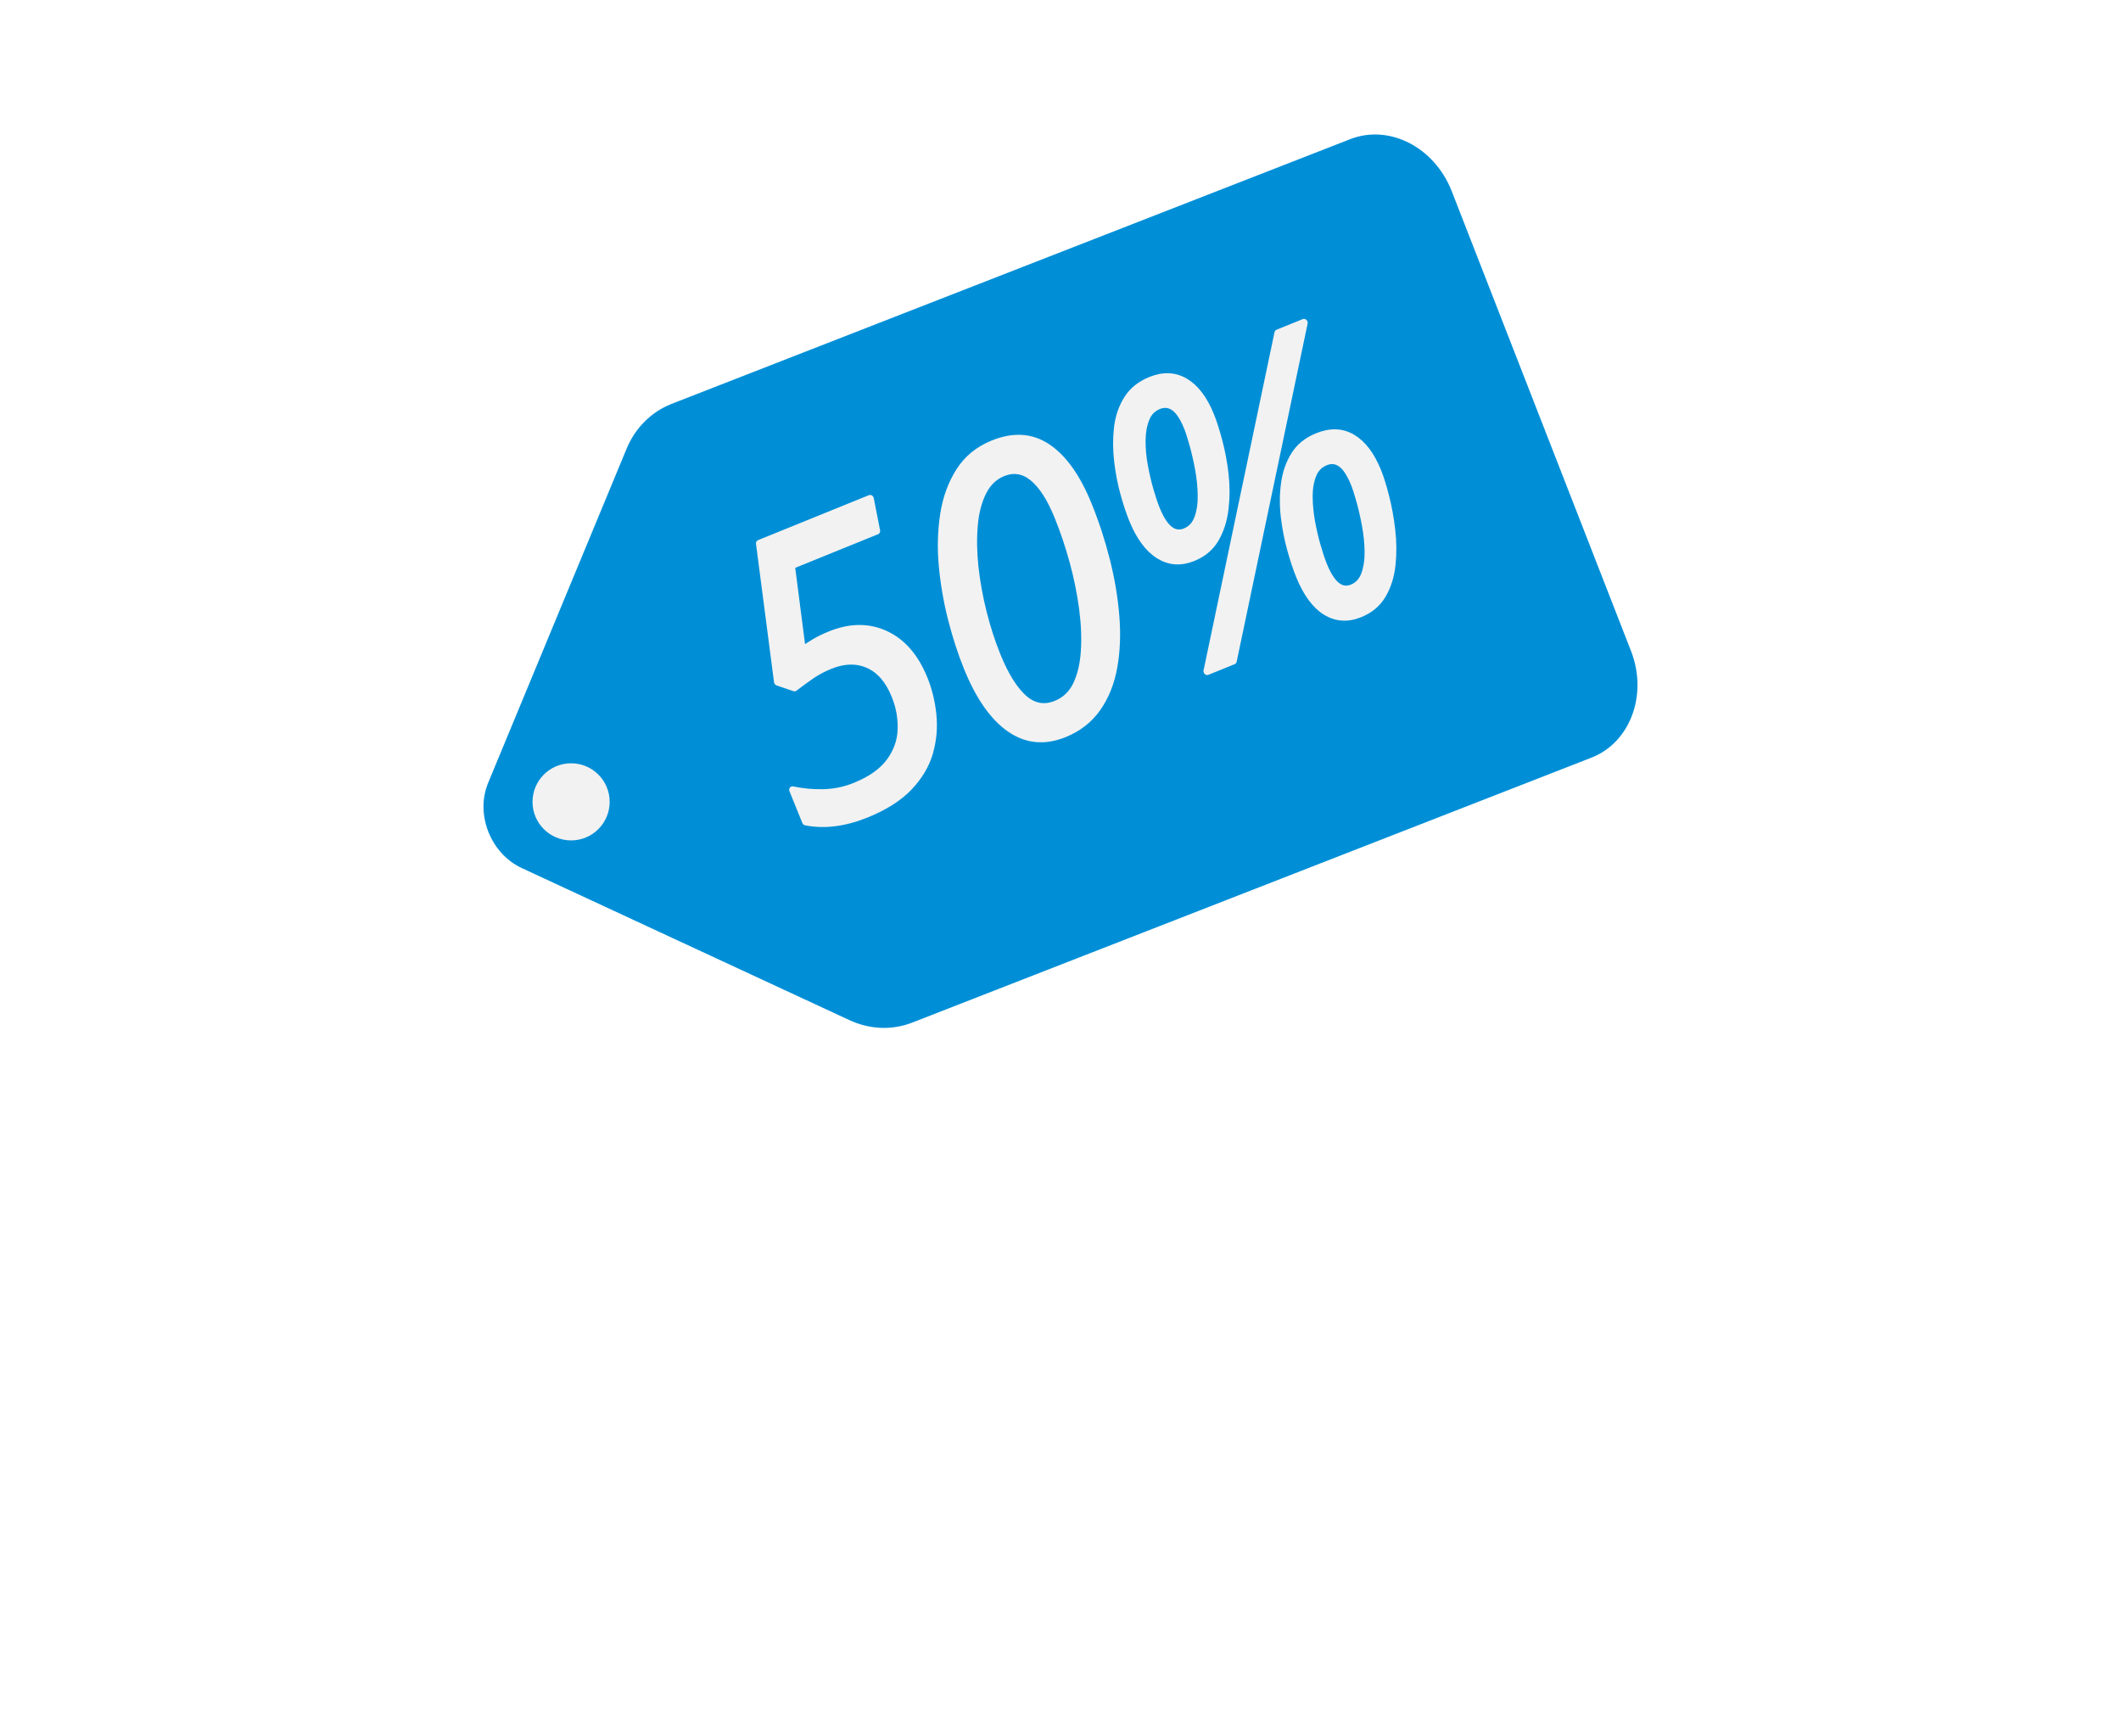
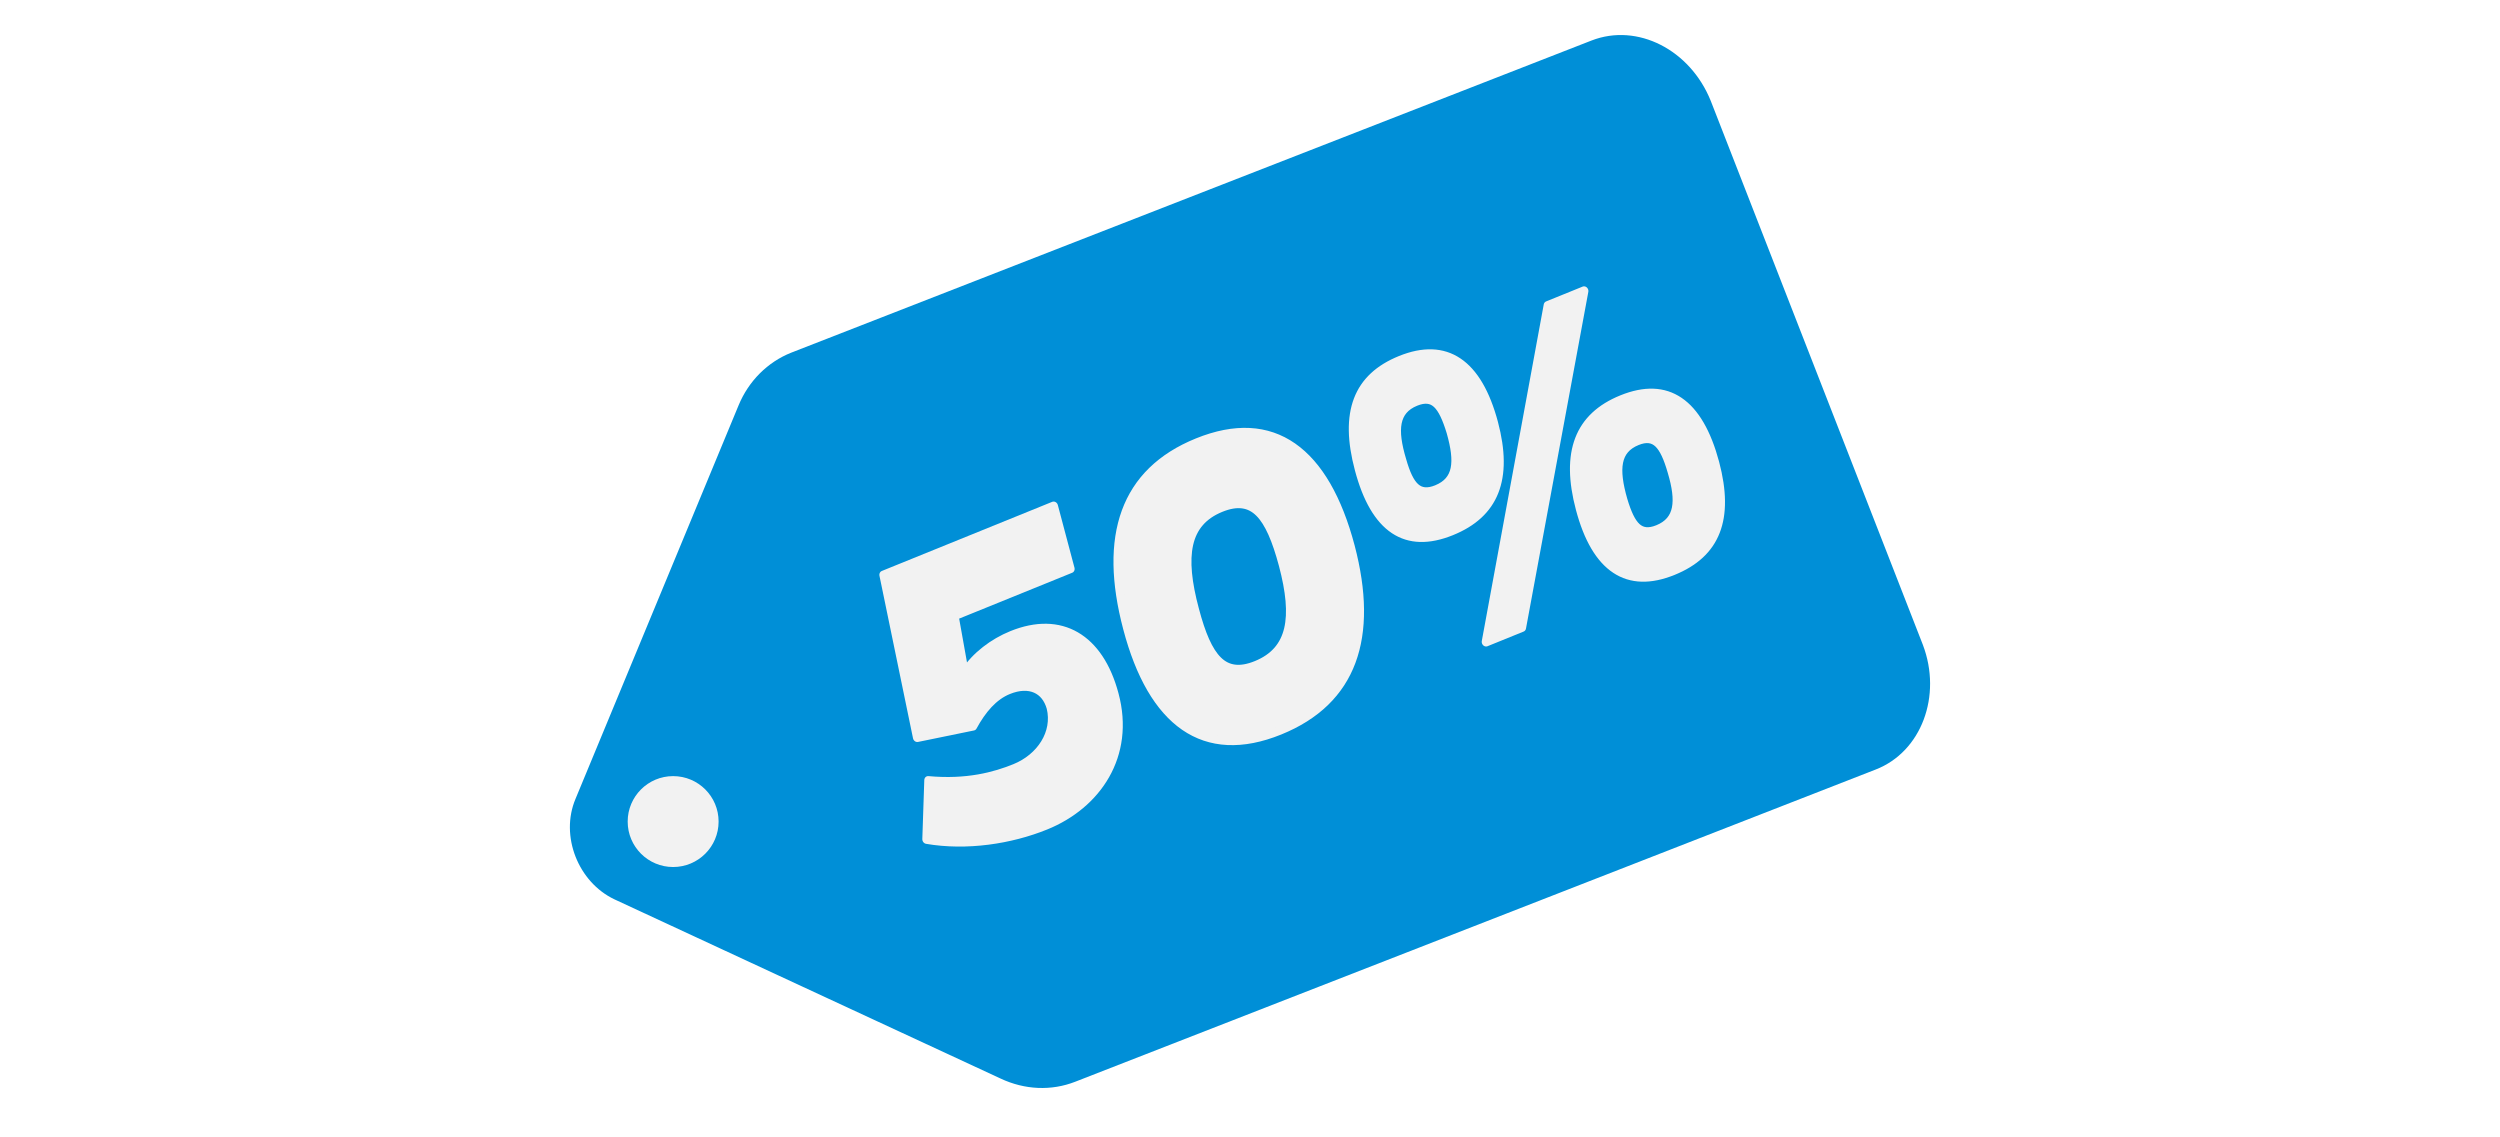
- <svg xmlns="http://www.w3.org/2000/svg" width="100%" height="100%" viewBox="0 0 220 180" version="1.1" xml:space="preserve" style="fill-rule:evenodd;clip-rule:evenodd;stroke-linejoin:round;stroke-miterlimit:2;">
-   <g transform="matrix(0.75,0,0,-0.75,-77.5,285)">
+ <svg xmlns="http://www.w3.org/2000/svg" width="100%" height="100%" viewBox="0 0 220 100" version="1.1" xml:space="preserve" style="fill-rule:evenodd;clip-rule:evenodd;stroke-linejoin:round;stroke-miterlimit:2;">
+   <g transform="matrix(0.75,0,0,-0.75,-77.5,274.135)">
    <rect x="0" y="0" width="500" height="510" style="fill:white;" />
  </g>
-   <g transform="matrix(0.75,0,0,-0.75,-77.5,277.5)">
+   <g transform="matrix(0.75,0,0,-0.75,-77.5,266.635)">
    <rect x="0" y="0" width="500" height="500" style="fill:white;" />
  </g>
-   <g transform="matrix(0.75,0,0,-0.75,-77.5,277.5)">
+   <g transform="matrix(0.75,0,0,-0.75,-77.5,266.635)">
    <rect x="0" y="0" width="500" height="500" style="fill:white;" />
  </g>
-   <g transform="matrix(-0.0975075,-0.521188,-0.521188,0.0975075,236.333,151.881)">
+   <g transform="matrix(-0.0975075,-0.521188,-0.521188,0.0975075,236.333,141.016)">
    <path d="M288.2,130.8L261.7,270.9C260.9,275 258.4,278.7 254.7,281.1L222.8,301.9L195.5,319.7C189.9,323.4 181.8,321.8 177.9,316.4L159,289.9L136.9,258.9C134.3,255.3 133.3,251 134.1,246.8L160.6,106.7C162.1,98.7 170.6,93.6 179.5,95.2L274.7,113.2C283.7,115 289.7,122.8 288.2,130.8Z" style="fill:rgb(0,143,215);fill-rule:nonzero;" />
  </g>
-   <g transform="matrix(0.972839,0,0,1.21605,2.20454,-19.3583)">
+   <g transform="matrix(0.972839,0,0,1.21605,2.20454,-30.2234)">
    <ellipse cx="58.624" cy="84.307" rx="4.112" ry="3.289" style="fill:rgb(242,242,242);" />
  </g>
-   <g transform="matrix(0.38892,-0.15781,0.174109,0.42909,82.7113,86.8638)">
-     <text x="0px" y="0px" style="font-family:'Gentona-BoldItalic', 'Gentona';font-style:italic;font-size:89.899px;fill:rgb(242,242,242);stroke:rgb(242,242,242);stroke-width:1.69px;">50%</text>
+   <g transform="matrix(0.38892,-0.15781,0.174109,0.42909,82.7113,75.9987)">
+     <path d="M22.385,-42.612L48.635,-42.612L50.343,-54.838L11.777,-54.838L5.484,-23.823L17.261,-21.845C20.407,-24.183 23.643,-25.711 26.97,-25.711C31.734,-25.711 34.252,-23.194 33.802,-19.508C32.993,-14.564 27.869,-11.417 22.115,-11.417C17.62,-11.417 11.597,-12.046 4.315,-15.463L-0.719,-5.214C6.473,-1.169 15.553,0.809 23.554,0.809C35.24,0.809 45.669,-5.484 47.287,-17.351C48.815,-28.318 43.152,-35.061 32.004,-35.061C27.779,-35.061 23.284,-33.982 19.868,-31.824L22.385,-42.612Z" style="fill:rgb(242,242,242);fill-rule:nonzero;stroke:rgb(242,242,242);stroke-width:1.69px;" />
+     <path d="M83.246,-55.737C66.615,-55.737 57.445,-45.938 54.928,-28.048C52.321,-9.709 59.333,0.809 76.504,0.809C93.135,0.809 102.305,-8.9 104.822,-26.52C107.429,-45.129 100.417,-55.737 83.246,-55.737ZM77.133,-12.316C69.762,-12.316 68.233,-16.991 69.582,-26.52C71.02,-37.038 74.616,-42.612 82.617,-42.612C89.989,-42.612 91.517,-37.847 90.169,-28.048C88.73,-17.8 85.134,-12.316 77.133,-12.316Z" style="fill:rgb(242,242,242);fill-rule:nonzero;stroke:rgb(242,242,242);stroke-width:1.69px;" />
+     <path d="M129.185,-55.737C119.386,-55.737 113.992,-50.523 112.464,-39.466C110.845,-27.869 115.251,-22.025 125.589,-22.025C135.388,-22.025 140.872,-27.149 142.4,-38.027C144.018,-49.714 139.523,-55.737 129.185,-55.737ZM162.088,-54.838L123.521,0L131.702,0L170.359,-54.838L162.088,-54.838ZM126.038,-30.386C121.993,-30.386 121.004,-32.813 121.633,-38.027C122.263,-44.14 124.151,-47.377 128.825,-47.377C132.871,-47.377 133.77,-44.95 133.23,-39.466C132.511,-33.532 130.713,-30.386 126.038,-30.386ZM169.1,-32.993C159.301,-32.993 153.817,-27.689 152.289,-16.721C150.671,-5.124 155.166,0.809 165.504,0.809C175.303,0.809 180.697,-4.315 182.225,-15.193C183.843,-26.97 179.438,-32.993 169.1,-32.993ZM165.864,-7.552C161.818,-7.552 160.919,-9.979 161.459,-15.193C162.178,-21.396 164.066,-24.632 168.74,-24.632C172.786,-24.632 173.685,-22.115 173.056,-16.721C172.426,-10.788 170.538,-7.552 165.864,-7.552Z" style="fill:rgb(242,242,242);fill-rule:nonzero;stroke:rgb(242,242,242);stroke-width:1.69px;" />
  </g>
</svg>
